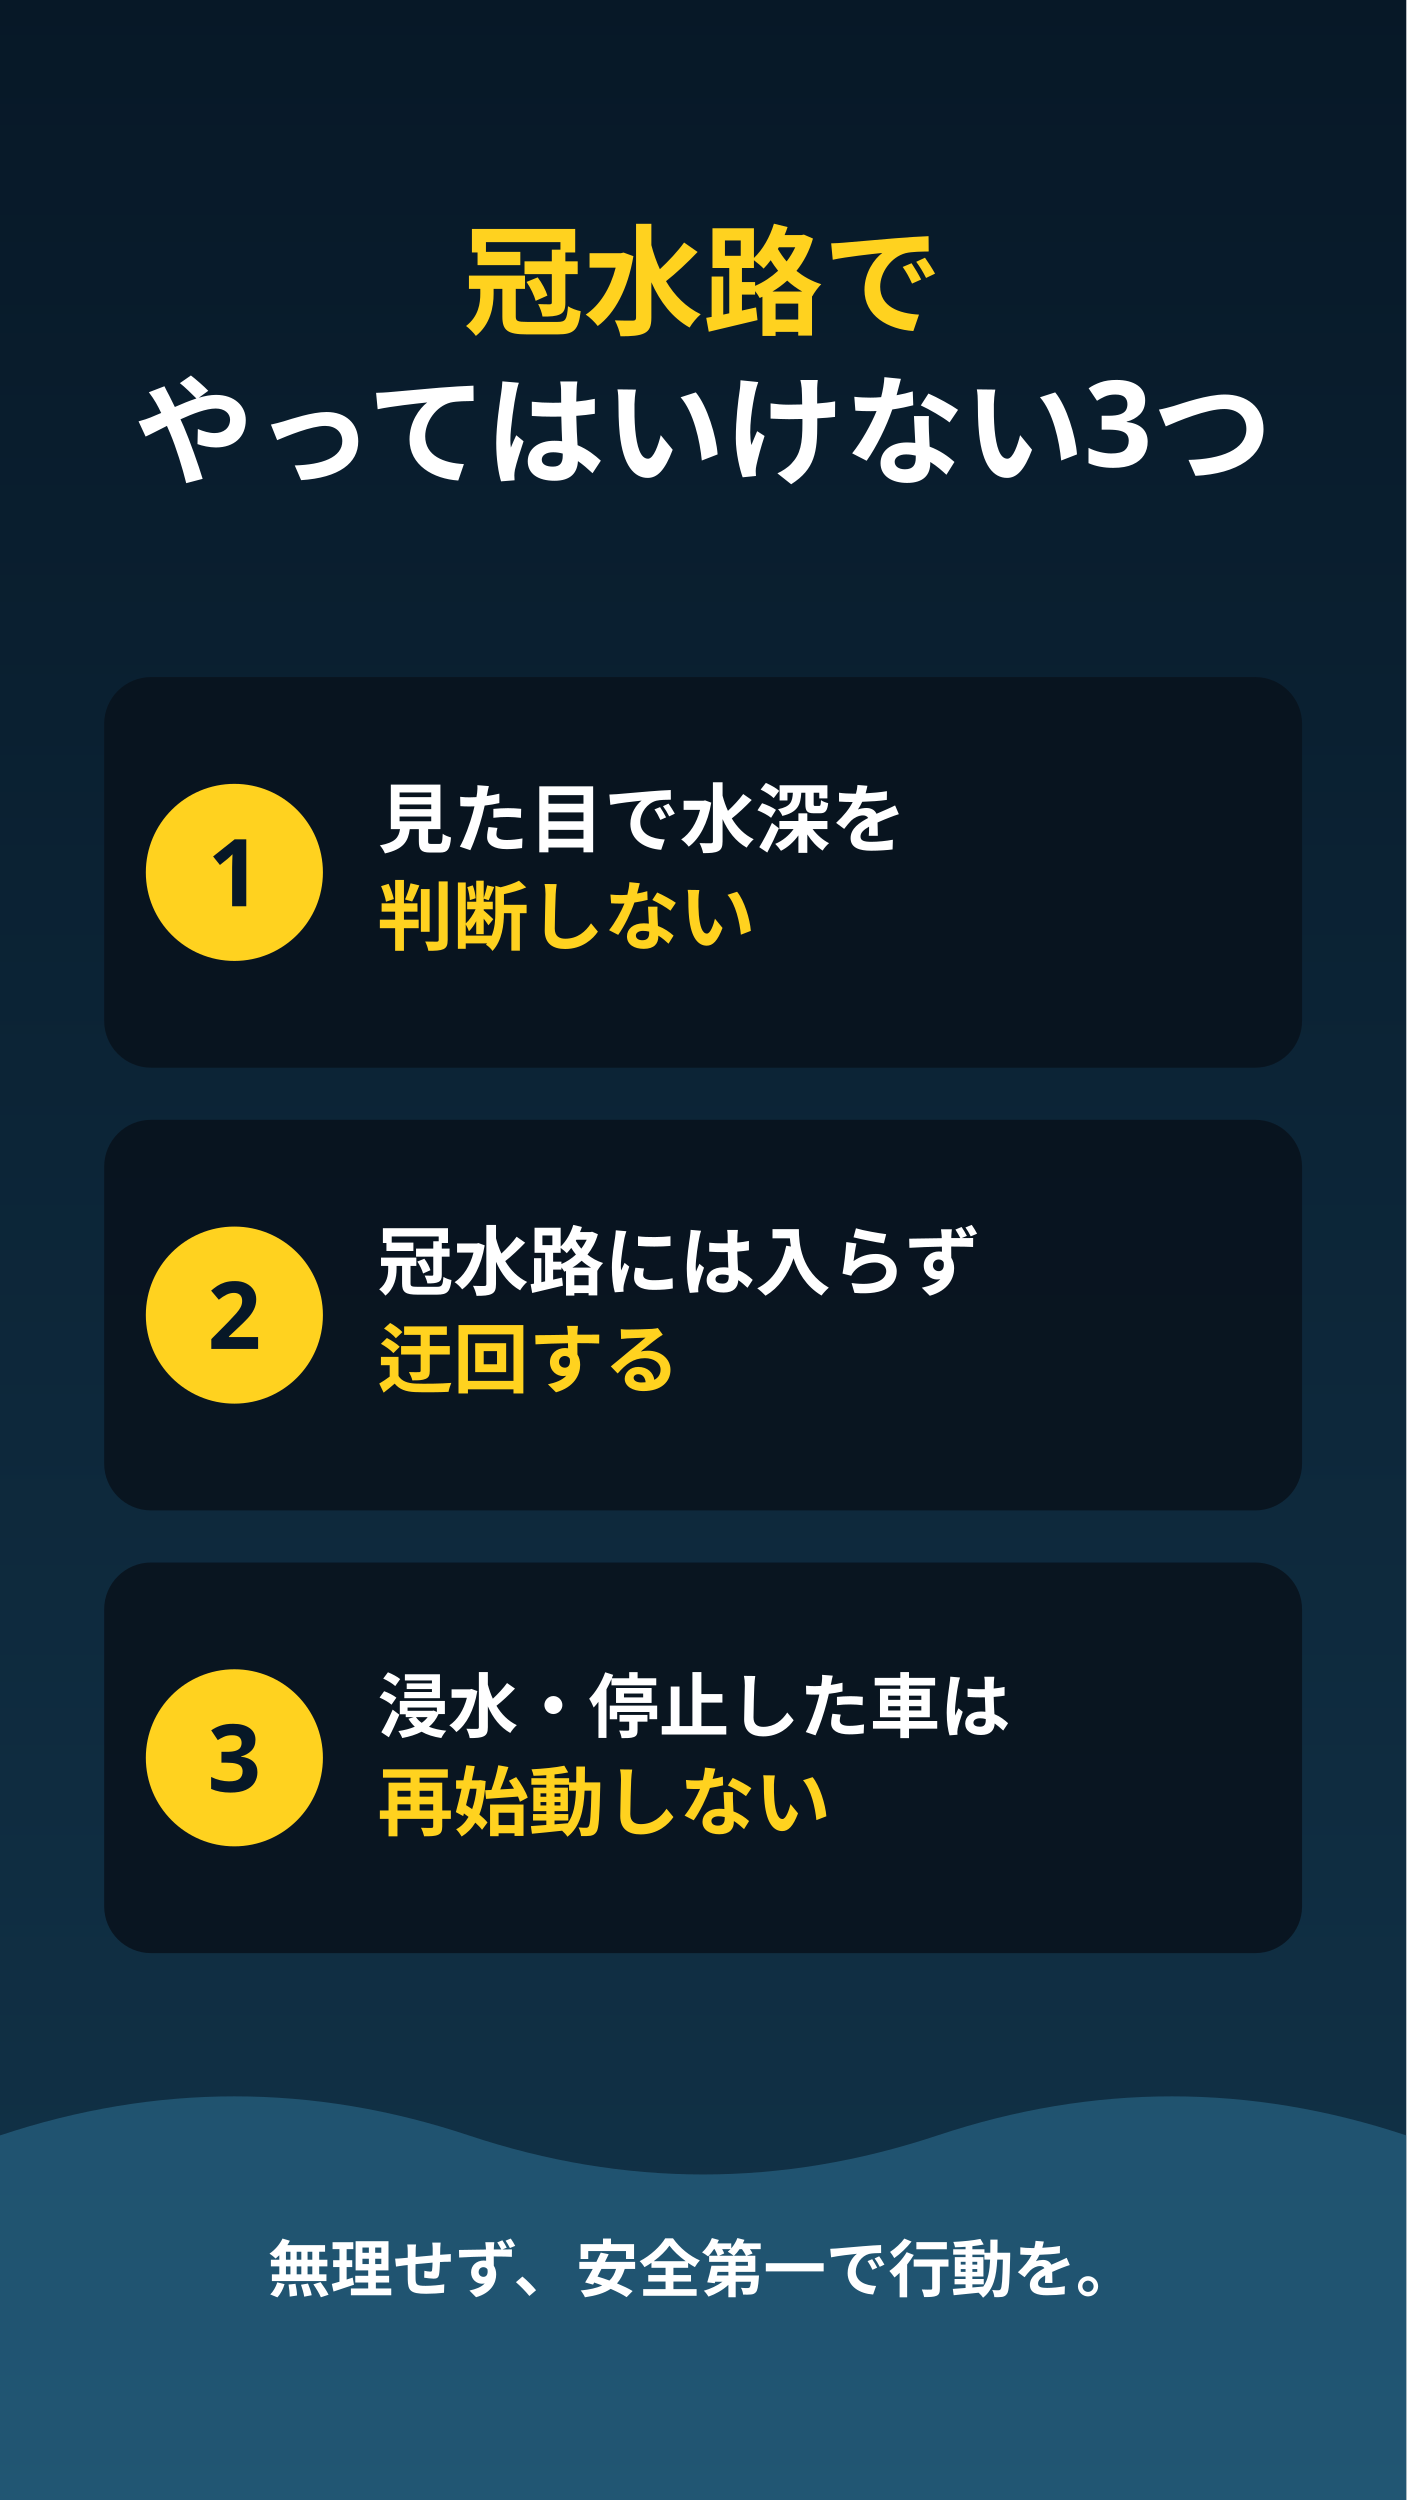
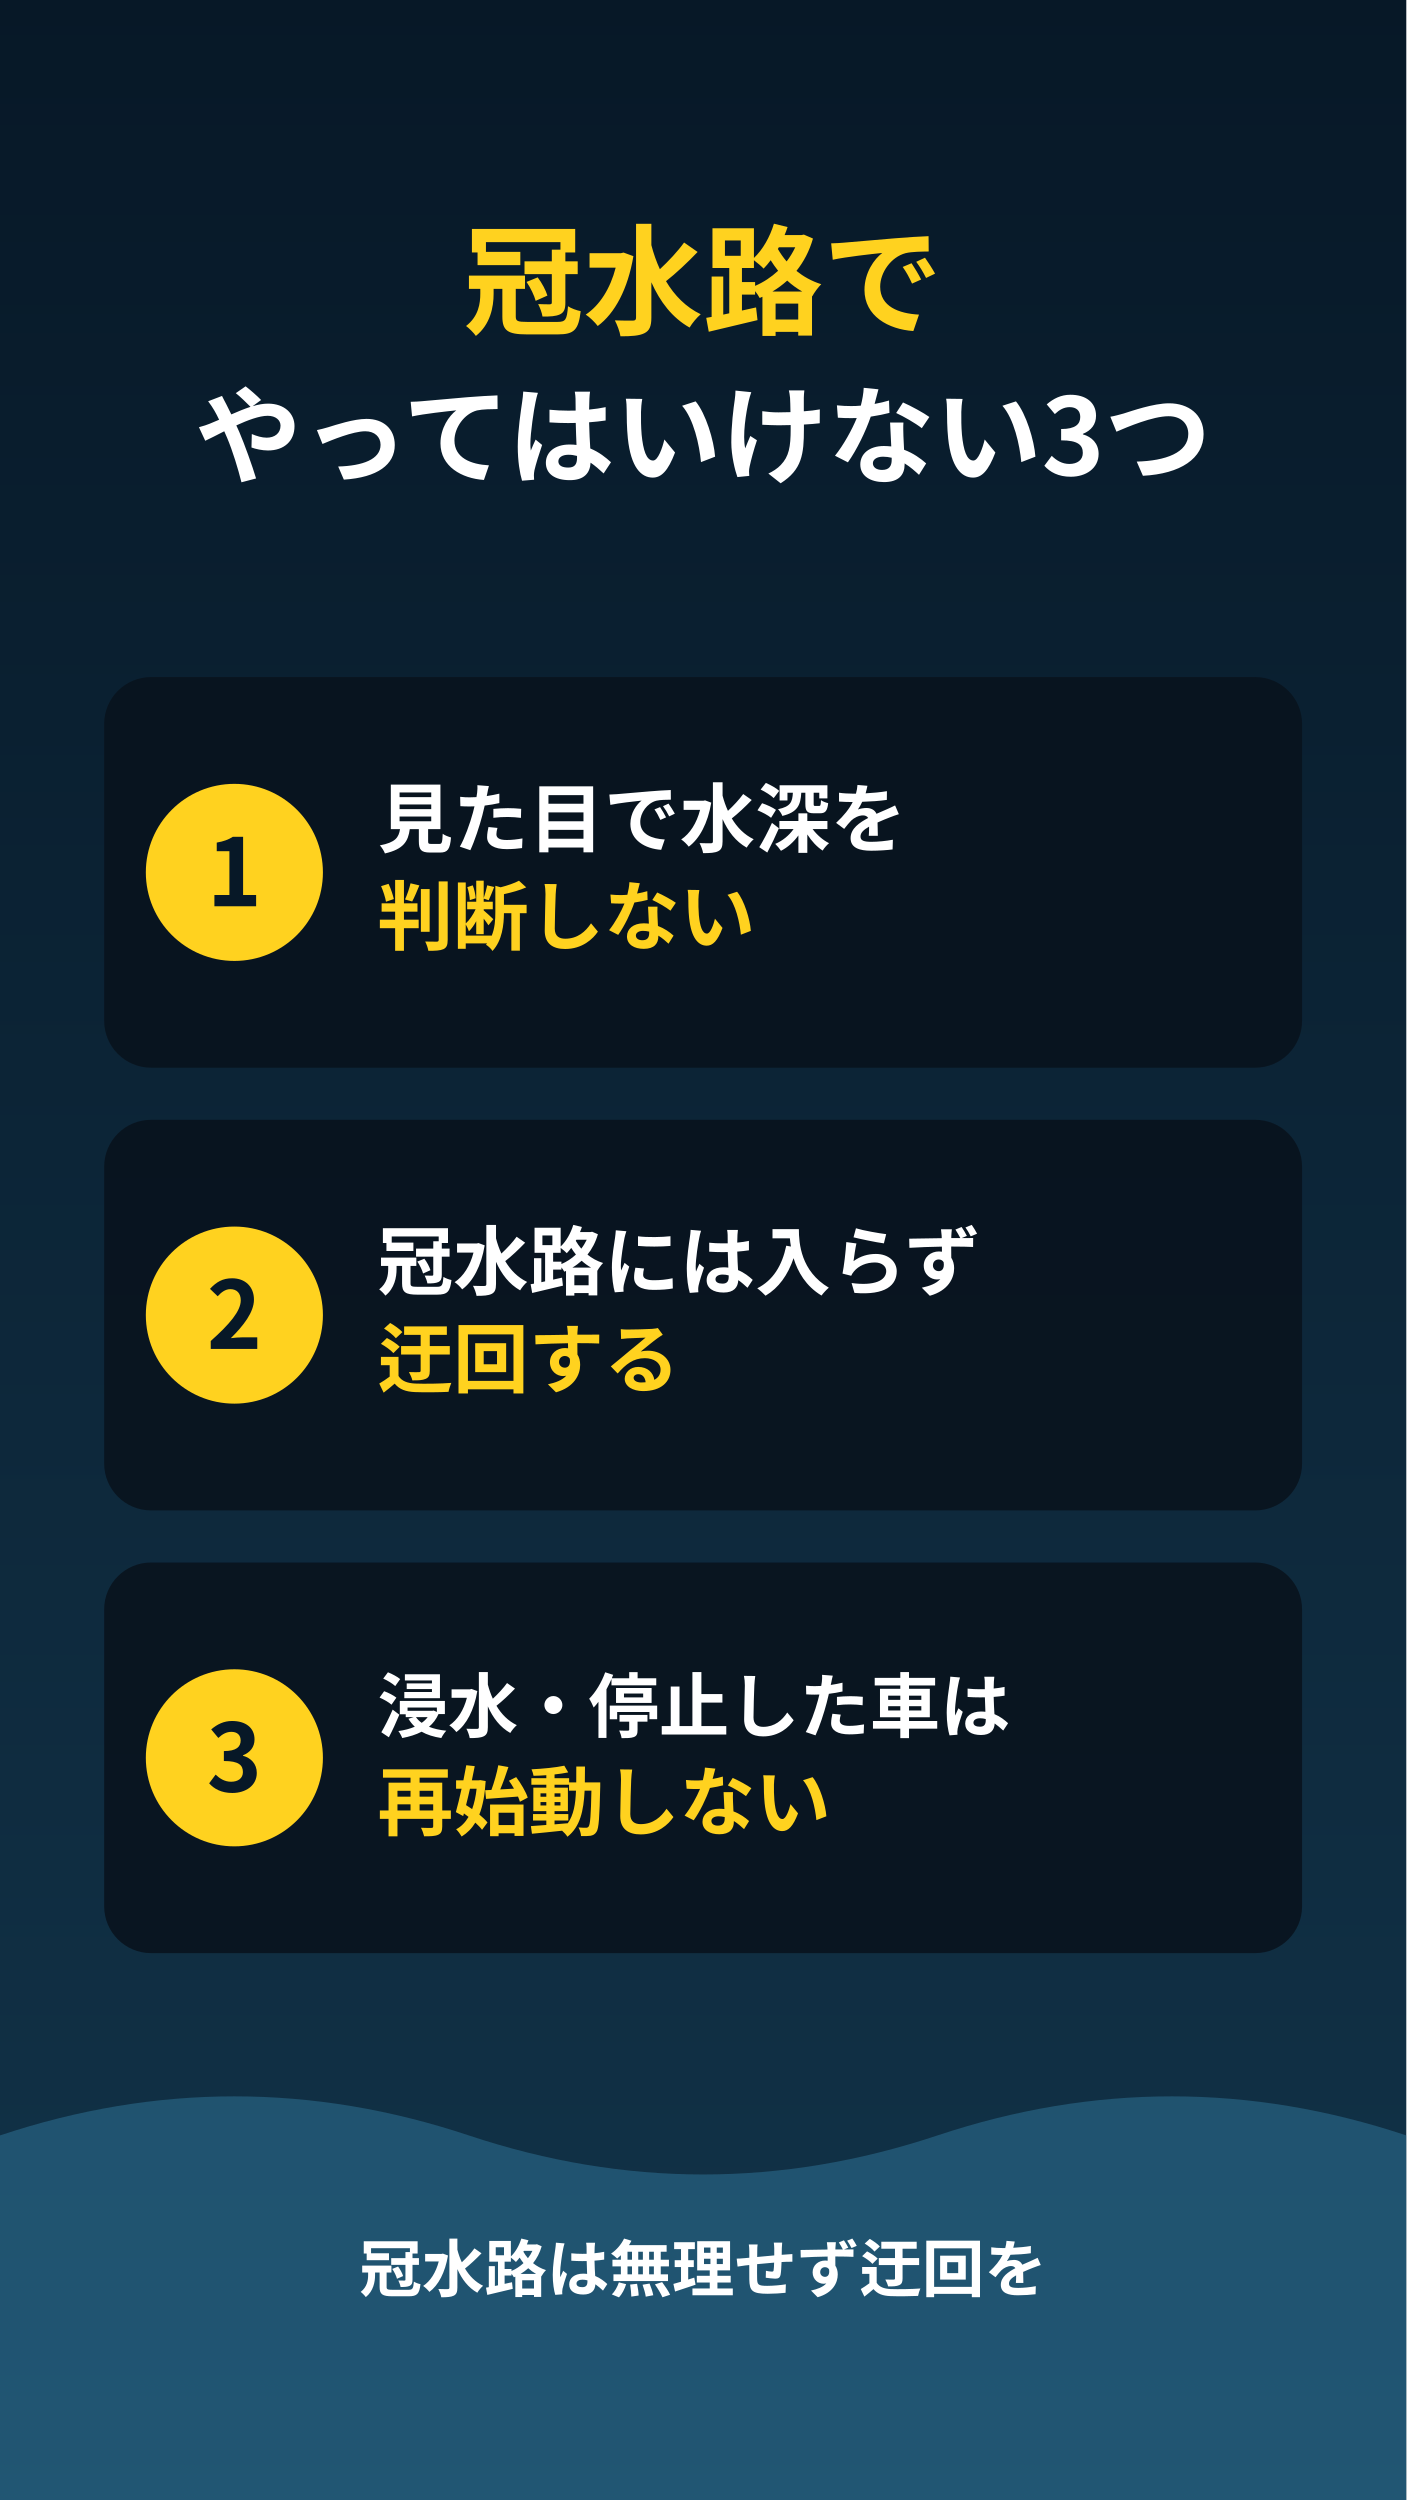
<svg xmlns="http://www.w3.org/2000/svg" width="1080" height="1920" viewBox="0 0 1080 1920">
  <defs>
    <linearGradient id="bg" x1="0" y1="0" x2="0" y2="1">
      <stop stop-color="#071827" />
      <stop offset="1" stop-color="#12344a" />
    </linearGradient>
  </defs>
  <rect width="1080" height="1920" fill="url(#bg)" />
-   <text x="540" y="250" text-anchor="middle" fill="#ffd21f" font-size="92" font-weight="700" font-family="sans-serif">冠水路で</text>
-   <text x="540" y="365" text-anchor="middle" fill="white" font-size="92" font-weight="700" font-family="sans-serif">やってはいけない3つ</text>
-   <g font-family="sans-serif" font-weight="700">
+   <text x="540" y="250" text-anchor="middle" fill="#ffd21f" font-size="92" font-weight="700" font-family="Noto Sans CJK JP">冠水路で</text>
+   <text x="540" y="365" text-anchor="middle" fill="white" font-size="82" font-weight="700" font-family="Noto Sans CJK JP">やってはいけない3つ</text>
+   <g font-family="Noto Sans CJK JP" font-weight="700">
    <rect x="80" y="520" width="920" height="300" rx="36" fill="#08131d" fill-opacity=".88" />
    <circle cx="180" cy="670" r="68" fill="#ffd21f" />
    <text x="180" y="696" text-anchor="middle" font-size="72" fill="#071827">1</text>
    <text x="290" y="650" font-size="58" fill="white">見た目で水深を</text>
    <text x="290" y="725" font-size="58" fill="#ffd21f">判断しない</text>
    <rect x="80" y="860" width="920" height="300" rx="36" fill="#08131d" fill-opacity=".88" />
    <circle cx="180" cy="1010" r="68" fill="#ffd21f" />
    <text x="180" y="1036" text-anchor="middle" font-size="72" fill="#071827">2</text>
    <text x="290" y="990" font-size="58" fill="white">冠水路には入らず</text>
    <text x="290" y="1065" font-size="58" fill="#ffd21f">迂回する</text>
    <rect x="80" y="1200" width="920" height="300" rx="36" fill="#08131d" fill-opacity=".88" />
    <circle cx="180" cy="1350" r="68" fill="#ffd21f" />
    <text x="180" y="1376" text-anchor="middle" font-size="72" fill="#071827">3</text>
    <text x="290" y="1330" font-size="54" fill="white">浸水・停止した車は</text>
    <text x="290" y="1405" font-size="58" fill="#ffd21f">再始動しない</text>
  </g>
  <path d="M0 1640 Q180 1580 360 1640 T720 1640 T1080 1640 V1920 H0Z" fill="#347ea3" opacity=".45" />
-   <text x="540" y="1760" text-anchor="middle" fill="white" font-size="48" font-family="sans-serif" font-weight="700">無理せず、安全第一で行動を。</text>
+   <text x="540" y="1760" text-anchor="middle" fill="white" font-size="48" font-family="Noto Sans CJK JP" font-weight="700">冠水路は無理せず迂回を</text>
</svg>
